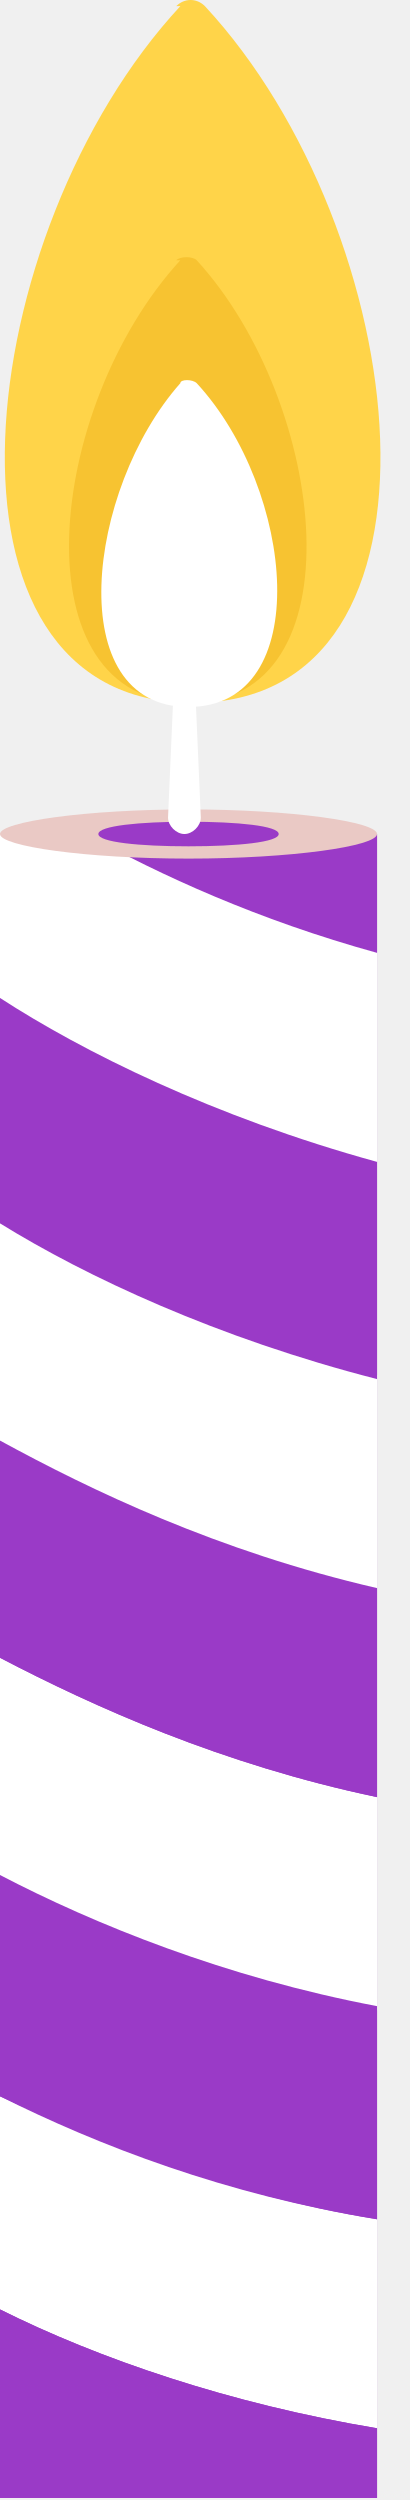
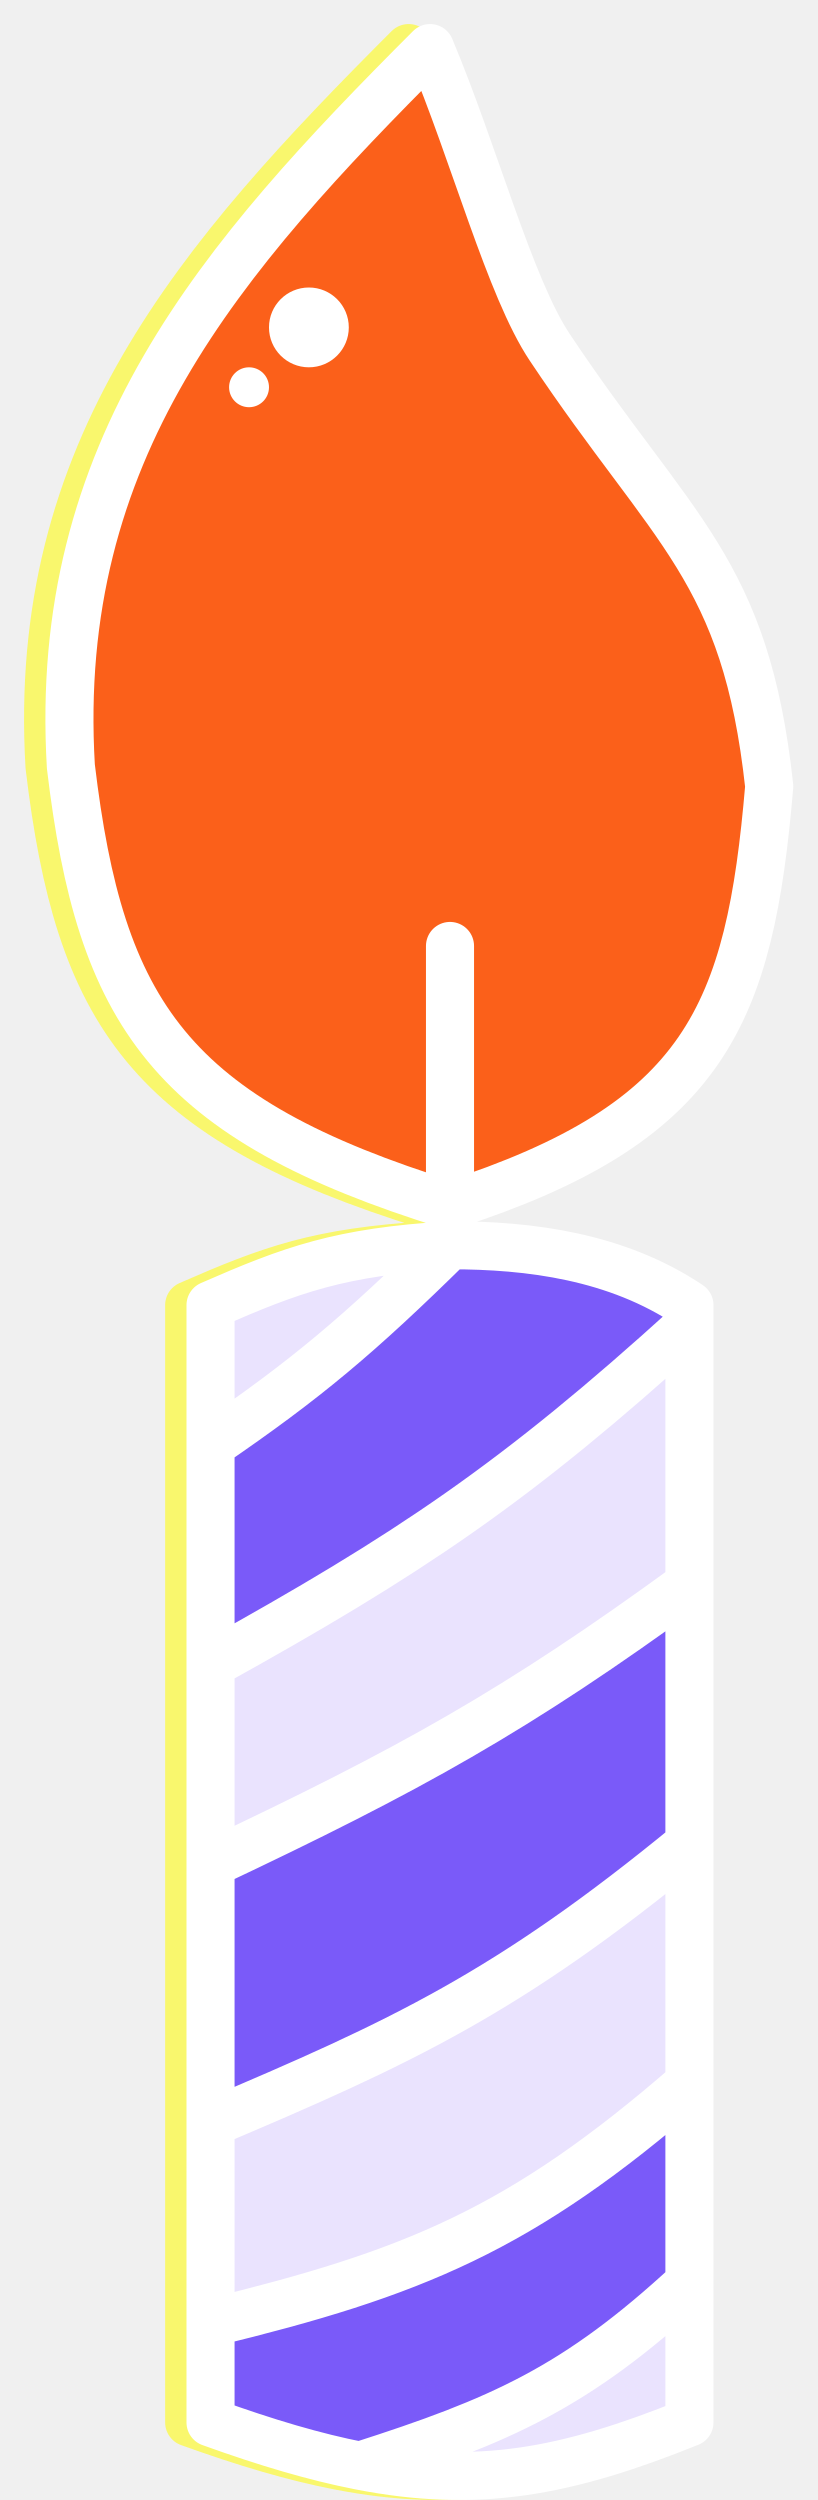
- <svg xmlns="http://www.w3.org/2000/svg" width="10" height="61" viewBox="0 0 10 61" fill="none">
-   <path d="M2.4 20.35H0V60.95H2.4H3.7H9.2V20.35H2.4Z" fill="#9A3AC7" />
-   <path d="M0 56.35C2.4 57.55 5.6 58.65 9.2 59.25V54.15C5.5 53.55 2.4 52.25 0 51.15V56.45V56.35Z" fill="white" />
-   <path d="M0 51.15C2.4 52.35 5.5 53.55 9.2 54.15V49.05C5.5 48.35 2.3 47.05 0 45.85V51.15Z" fill="#9A3AC7" />
-   <path d="M0 60.95H9.2V59.25C5.6 58.65 2.4 57.55 0 56.35V60.95Z" fill="#9A3AC7" />
-   <path d="M0 45.75C2.3 46.95 5.5 48.25 9.2 48.95V43.85C5.4 43.05 2.3 41.65 0 40.45V45.75Z" fill="white" />
-   <path d="M9.2 20.35H2.1C3.9 21.35 6.3 22.45 9.2 23.25V20.35Z" fill="#9A3AC7" />
-   <path d="M2.1 20.35H0V24.45C2 25.65 5.2 27.35 9.2 28.45V23.25C6.3 22.45 3.9 21.35 2.1 20.35Z" fill="white" />
-   <path d="M0 29.75C2.1 30.95 5.3 32.55 9.2 33.55V28.35C5.2 27.25 2 25.65 0 24.35V29.75Z" fill="#9A3AC7" />
-   <path d="M0 40.45C2.3 41.65 5.4 43.05 9.2 43.85V38.75C5.3 37.85 2.2 36.45 0 35.15V40.45Z" fill="#9A3AC7" />
-   <path d="M0 35.15C2.2 36.35 5.3 37.85 9.2 38.75V33.65C5.3 32.65 2.1 31.15 0 29.85V35.15Z" fill="white" />
-   <path d="M0 20.35C0 20.65 2.1 20.95 4.6 20.95C7.1 20.95 9.2 20.65 9.2 20.35C9.2 20.05 7.1 19.75 4.6 19.75C2.1 19.75 0 20.05 0 20.35Z" fill="#EAC9C5" />
-   <path d="M2.4 20.35C2.4 20.55 3.4 20.65 4.6 20.65C5.8 20.65 6.8 20.55 6.8 20.35C6.8 20.15 5.8 20.05 4.6 20.05C3.4 20.05 2.4 20.15 2.4 20.35Z" fill="#9A3AC7" />
-   <path d="M4.3 0.15C4.5 -0.05 4.8 -0.05 5 0.15C10.1 5.65 11.4 17.15 4.7 17.15C-2 17.15 -0.7 5.65 4.4 0.15H4.3Z" fill="#FFD449" />
-   <path d="M4.3 6.35C4.4 6.25 4.7 6.25 4.8 6.35C8 9.85 8.8 17.15 4.6 17.15C0.4 17.15 1.1 9.95 4.4 6.35H4.3Z" fill="#F7C331" />
-   <path d="M4.4 9.35C4.4 9.25 4.7 9.25 4.8 9.35C7.2 11.95 7.7 17.25 4.6 17.25C1.5 17.25 2.1 11.95 4.4 9.35Z" fill="white" />
-   <path d="M4.3 15.35L4.1 19.95C4.1 20.15 4.3 20.35 4.5 20.35C4.7 20.35 4.9 20.15 4.9 19.95L4.7 15.35C4.7 15.25 4.6 15.05 4.4 15.05C4.3 15.05 4.1 15.15 4.1 15.35H4.3Z" fill="white" />
+ <svg xmlns="http://www.w3.org/2000/svg" width="17" height="52" viewBox="0 0 17 52" fill="none">
+   <path d="M8.5 1C4.127 5.375 0.641 9.363 1.03 15.941C1.642 21.075 3.073 23.262 8.915 25.071C14.24 23.352 15.151 21.108 15.555 16.356C15.064 11.833 13.56 11.079 10.99 7.225C10.16 5.98 9.427 3.209 8.5 1Z" fill="#FB601A" />
+   <path d="M8.915 25.901C6.625 26.039 5.627 26.405 3.935 27.146V30.051C5.928 28.686 7.016 27.771 8.915 25.901Z" fill="#EAE3FE" />
+   <path d="M13.895 27.561C10.286 30.842 8.072 32.326 3.935 34.617V38.767C8.073 36.812 10.29 35.587 13.895 32.956V27.561Z" fill="#EAE3FE" />
+   <path d="M13.895 38.352C10.13 41.446 7.913 42.478 3.935 44.162V48.312C8.142 47.287 10.388 46.386 13.895 43.332V38.352Z" fill="#EAE3FE" />
+   <path d="M7.043 51.288C9.492 51.767 11.329 51.421 13.895 50.387V47.482C11.541 49.66 9.973 50.349 7.043 51.288Z" fill="#EAE3FE" />
+   <path d="M13.895 27.146C12.38 26.131 10.575 25.901 8.915 25.901C7.016 27.771 5.928 28.686 3.935 30.051V34.617C8.072 32.326 10.286 30.842 13.895 27.561V27.146Z" fill="#7A5AF9" />
+   <path d="M13.895 32.956C10.29 35.587 8.073 36.812 3.935 38.767V44.162C7.913 42.478 10.13 41.446 13.895 38.352V32.956Z" fill="#7A5AF9" />
+   <path d="M3.935 48.312V50.387C5.106 50.81 6.118 51.108 7.043 51.288C9.973 50.349 11.541 49.66 13.895 47.482V43.332C10.388 46.386 8.142 47.287 3.935 48.312Z" fill="#7A5AF9" />
+   <path d="M8.915 25.071C3.073 23.262 1.642 21.075 1.03 15.941C0.641 9.363 4.127 5.375 8.5 1C9.427 3.209 10.16 5.98 10.99 7.225C13.56 11.079 15.064 11.833 15.555 16.356C15.151 21.108 14.24 23.352 8.915 25.071ZM8.915 25.071V19.676M8.915 25.071V25.901M8.915 25.901C6.625 26.039 5.627 26.405 3.935 27.146V30.051M8.915 25.901C10.575 25.901 12.38 26.131 13.895 27.146V27.561M8.915 25.901C7.016 27.771 5.928 28.686 3.935 30.051M3.935 30.051V34.617M3.935 34.617C8.072 32.326 10.286 30.842 13.895 27.561M3.935 34.617V38.767M13.895 27.561V32.956M3.935 38.767C8.073 36.812 10.29 35.587 13.895 32.956M3.935 38.767V44.162M13.895 32.956V38.352M3.935 44.162C7.913 42.478 10.13 41.446 13.895 38.352M3.935 44.162V48.312M13.895 38.352V43.332M3.935 48.312V50.387C5.106 50.81 6.118 51.108 7.043 51.288M3.935 48.312C8.142 47.287 10.388 46.386 13.895 43.332M13.895 43.332V47.482M7.043 51.288C9.492 51.767 11.329 51.421 13.895 50.387V47.482M7.043 51.288C9.973 50.349 11.541 49.66 13.895 47.482" stroke="#F9F76D" stroke-linecap="round" stroke-linejoin="round" />
+   <path d="M8.945 1C4.572 5.375 1.085 9.363 1.474 15.941C2.086 21.075 3.518 23.262 9.36 25.071C14.685 23.352 15.595 21.108 16 16.356C15.509 11.833 14.004 11.079 11.435 7.225C10.605 5.98 9.872 3.209 8.945 1Z" fill="#FB601A" />
+   <path d="M9.36 25.901C7.07 26.039 6.072 26.405 4.379 27.146V30.051C6.372 28.686 7.461 27.771 9.36 25.901Z" fill="#EAE3FE" />
+   <path d="M14.34 27.561C10.73 30.842 8.517 32.326 4.379 34.617V38.767C8.517 36.812 10.735 35.587 14.34 32.956V27.561Z" fill="#EAE3FE" />
+   <path d="M14.34 38.352C10.575 41.446 8.358 42.478 4.379 44.162V48.312C8.586 47.287 10.833 46.386 14.34 43.332V38.352Z" fill="#EAE3FE" />
+   <path d="M7.487 51.288C9.937 51.767 11.774 51.421 14.34 50.387V47.482C11.986 49.66 10.418 50.349 7.487 51.288Z" fill="#EAE3FE" />
+   <path d="M14.34 27.146C12.825 26.131 11.02 25.901 9.36 25.901C7.461 27.771 6.372 28.686 4.379 30.051V34.617C8.517 32.326 10.73 30.842 14.34 27.561V27.146Z" fill="#7A5AF9" />
+   <path d="M14.34 32.956C10.735 35.587 8.517 36.812 4.379 38.767V44.162C8.358 42.478 10.575 41.446 14.34 38.352V32.956Z" fill="#7A5AF9" />
+   <path d="M4.379 48.312V50.387C5.551 50.81 6.563 51.108 7.487 51.288C10.418 50.349 11.986 49.66 14.34 47.482V43.332C10.833 46.386 8.586 47.287 4.379 48.312Z" fill="#7A5AF9" />
+   <path d="M9.36 25.071C3.518 23.262 2.086 21.075 1.474 15.941C1.085 9.363 4.572 5.375 8.945 1C9.872 3.209 10.605 5.98 11.435 7.225C14.004 11.079 15.509 11.833 16 16.356C15.595 21.108 14.685 23.352 9.36 25.071ZM9.36 25.071V19.676M9.36 25.071V25.901M9.36 25.901C7.07 26.039 6.072 26.405 4.379 27.146V30.051M9.36 25.901C11.02 25.901 12.825 26.131 14.34 27.146V27.561M9.36 25.901C7.461 27.771 6.372 28.686 4.379 30.051M4.379 30.051V34.617M4.379 34.617C8.517 32.326 10.73 30.842 14.34 27.561M4.379 34.617V38.767M14.34 27.561V32.956M4.379 38.767C8.517 36.812 10.735 35.587 14.34 32.956M4.379 38.767V44.162M14.34 32.956V38.352M4.379 44.162C8.358 42.478 10.575 41.446 14.34 38.352M4.379 44.162V48.312M14.34 38.352V43.332M4.379 48.312V50.387C5.551 50.81 6.563 51.108 7.487 51.288M4.379 48.312C8.586 47.287 10.833 46.386 14.34 43.332M14.34 43.332V47.482M7.487 51.288C9.937 51.767 11.774 51.421 14.34 50.387V47.482M7.487 51.288C10.418 50.349 11.986 49.66 14.34 47.482" stroke="white" stroke-linecap="round" stroke-linejoin="round" />
+   <circle cx="6.425" cy="6.81" r="0.83" fill="white" />
+   <circle cx="5.18" cy="8.055" r="0.415" fill="white" />
</svg>
